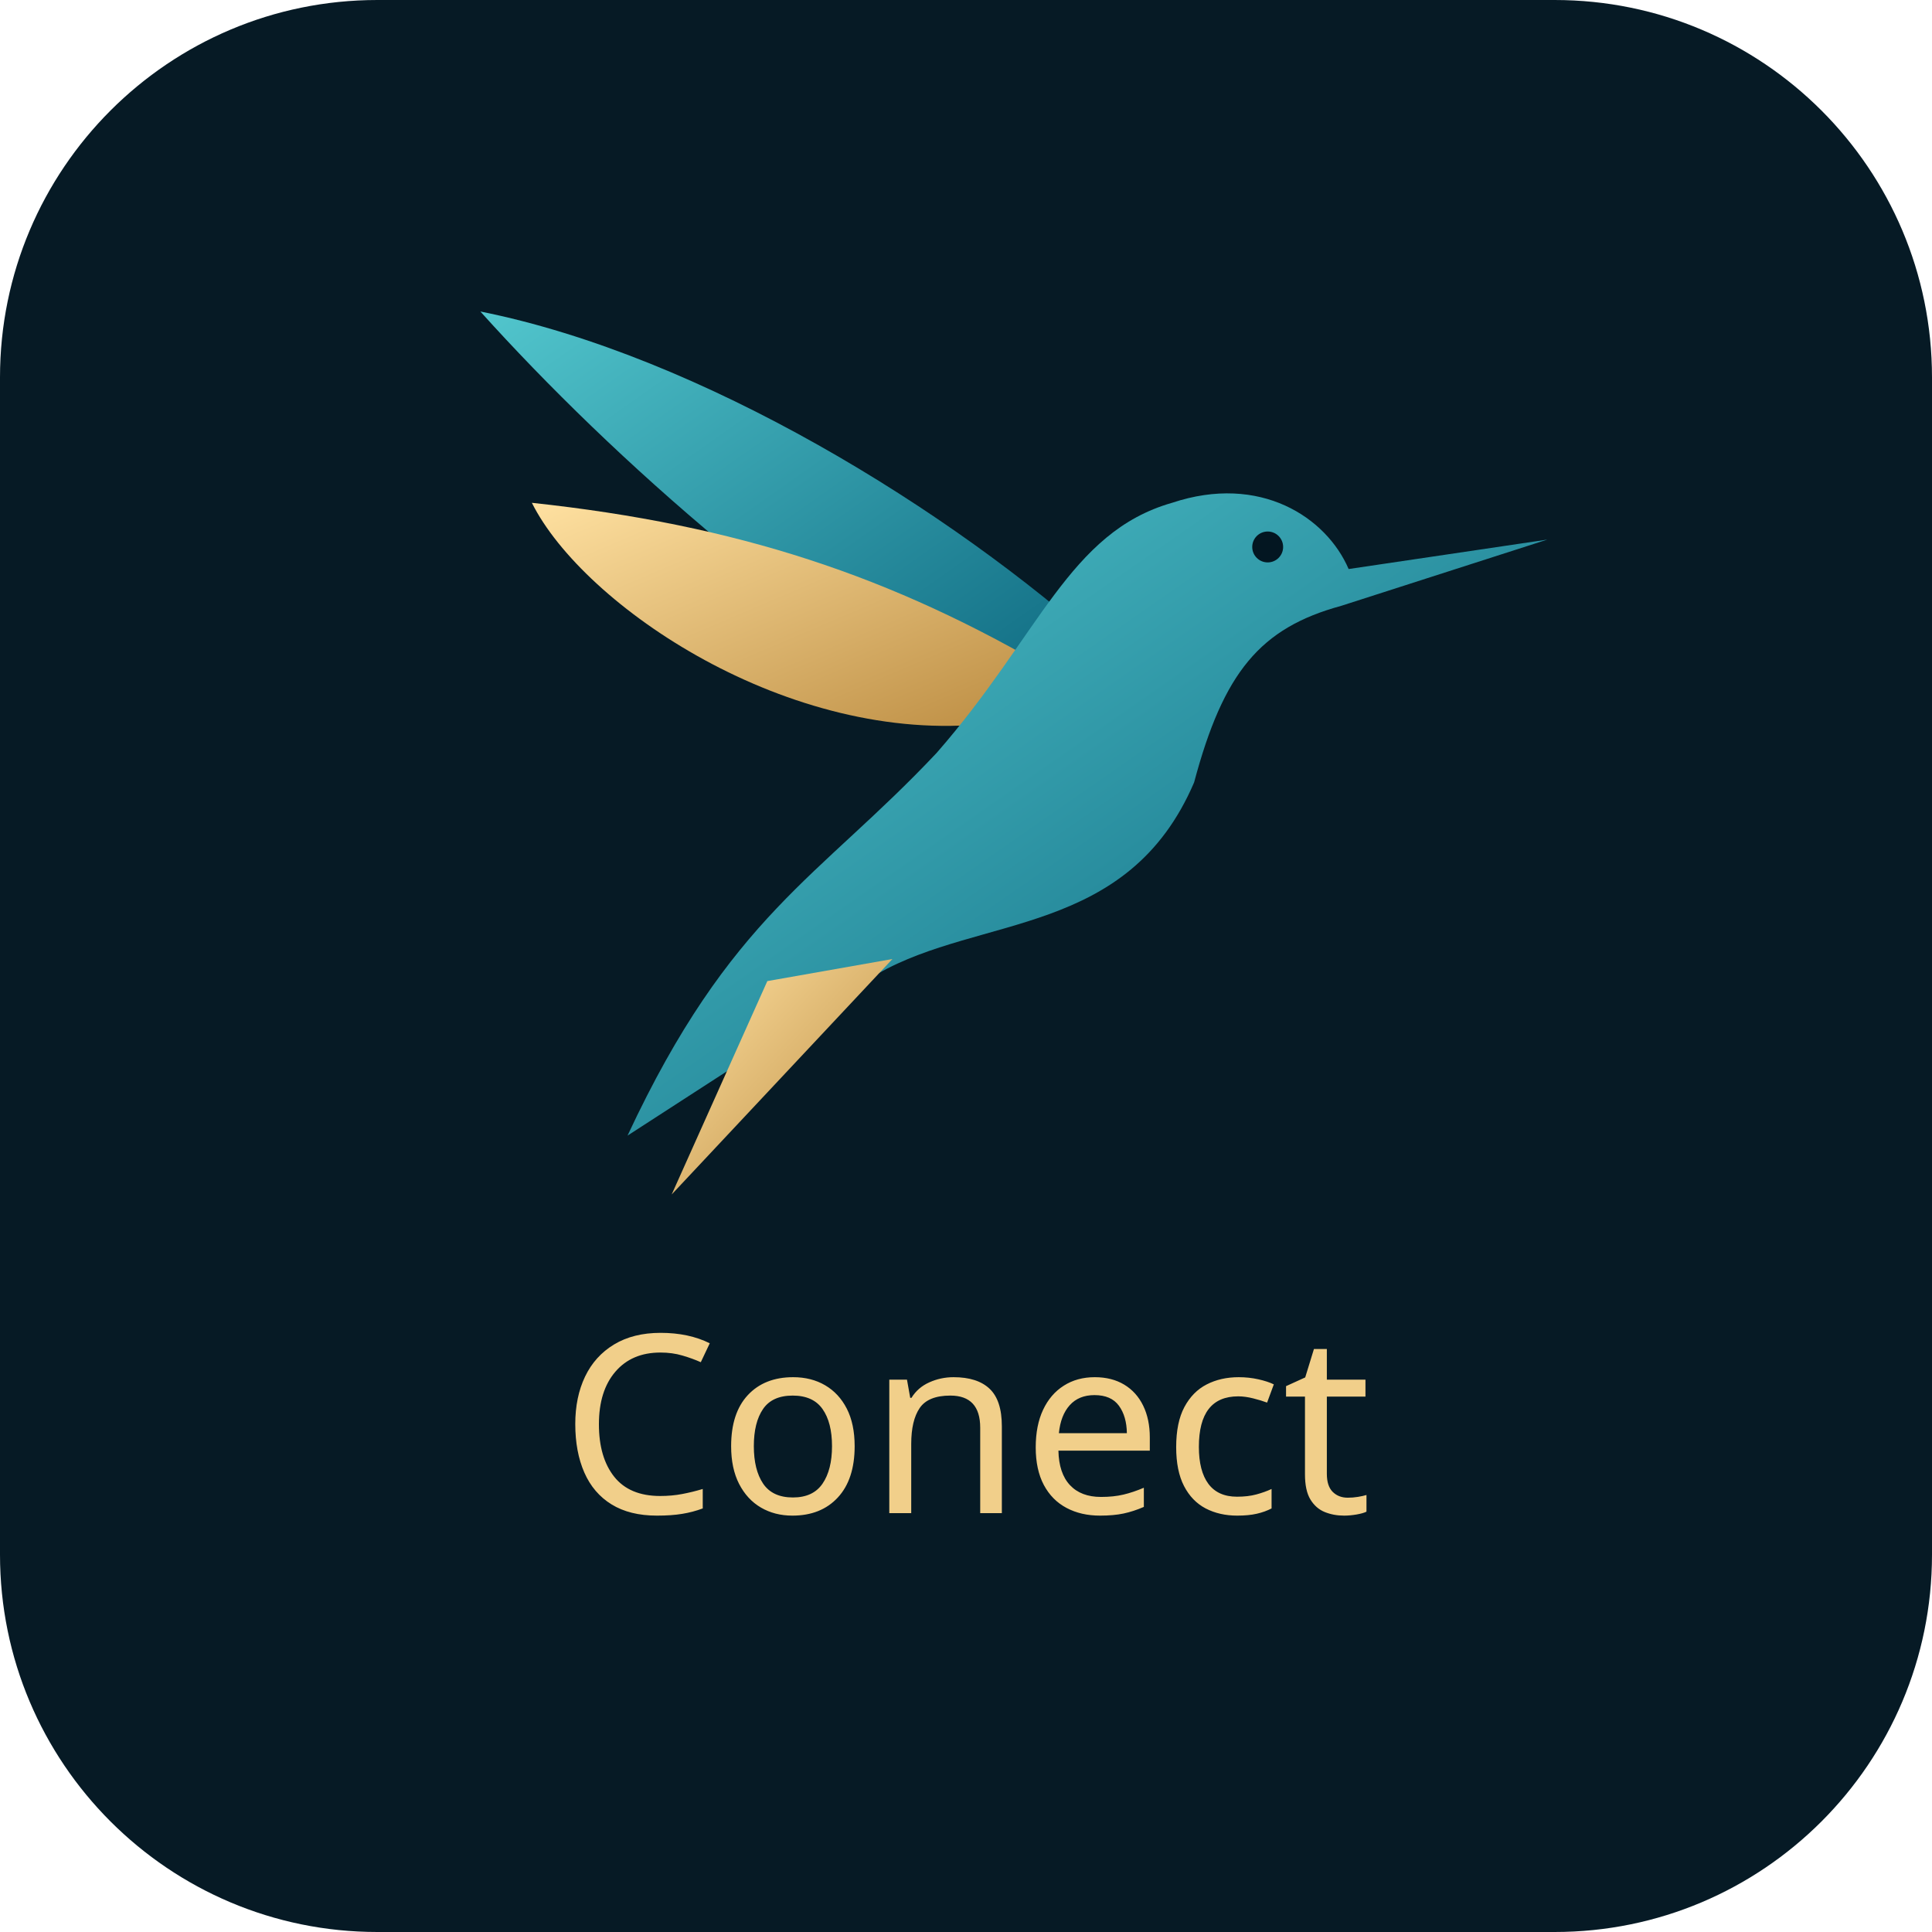
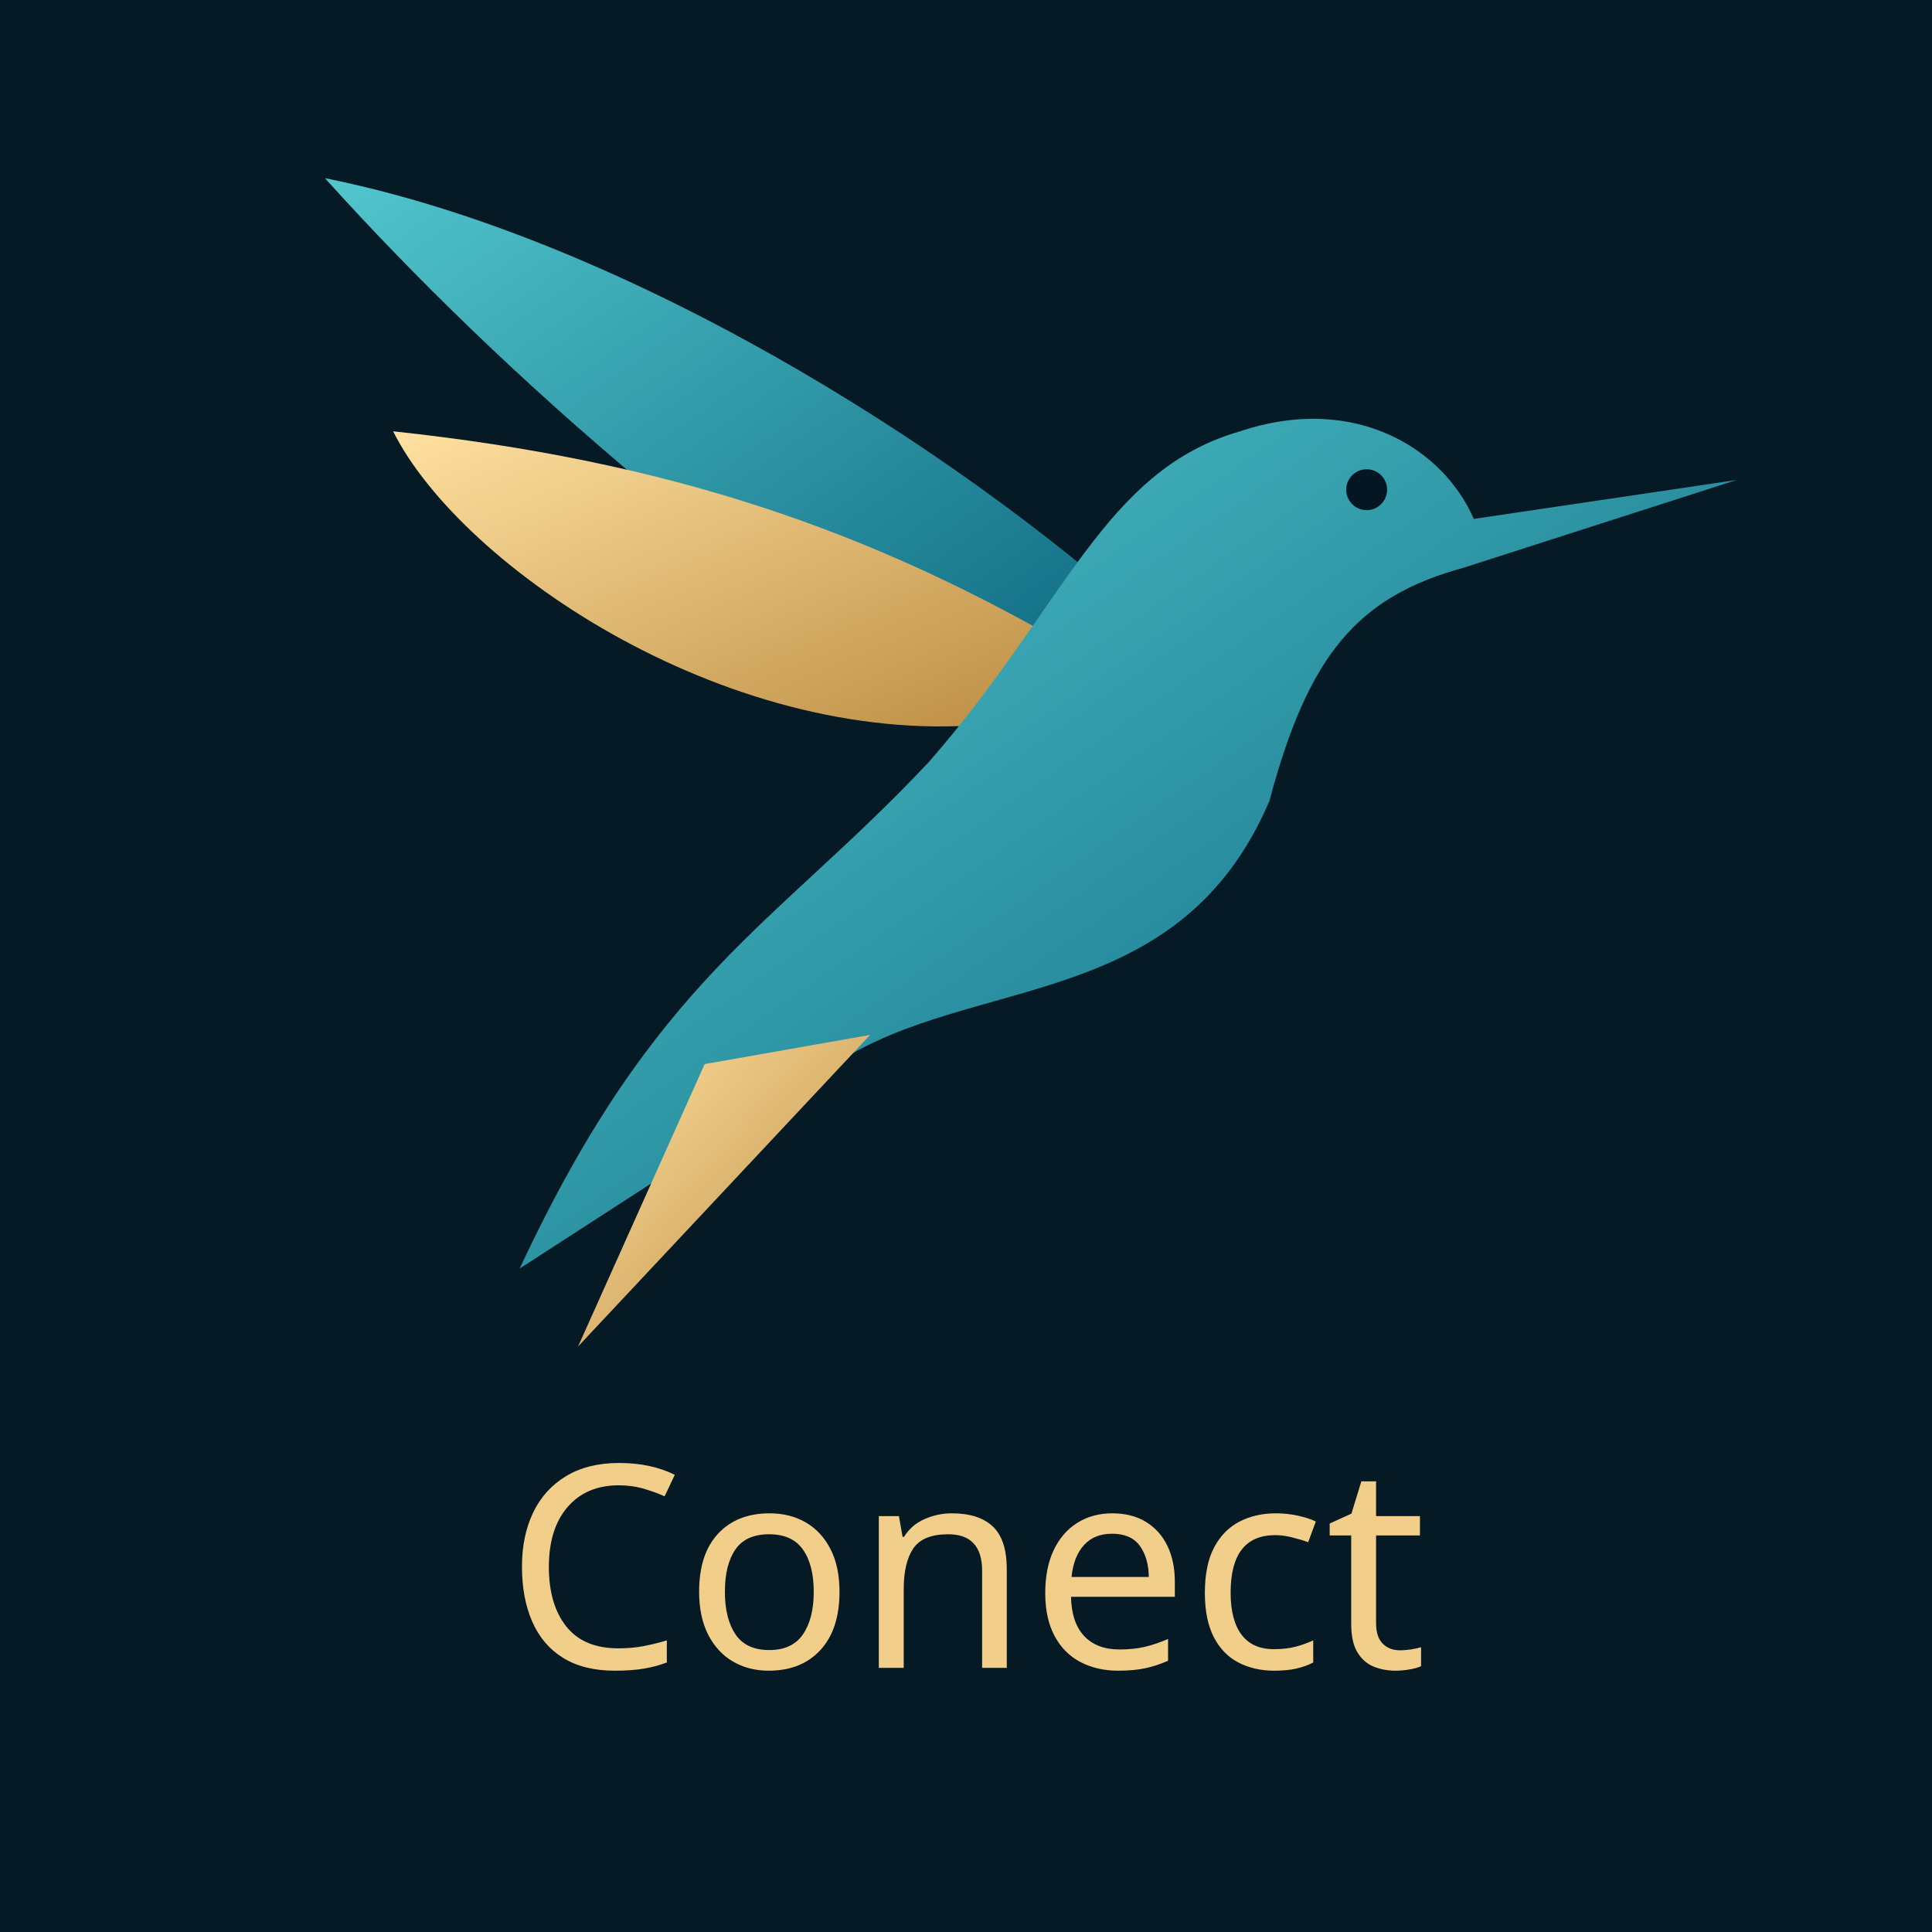
<svg xmlns="http://www.w3.org/2000/svg" viewBox="0 0 512 512">
-   <rect width="512" height="512" rx="100" fill="#061a25" />
-   <g transform="translate(100 65) scale(1.95)">
+   <rect width="512" height="512" rx="0" fill="#061a25" />
+   <g transform="translate(50 24) scale(2.58)">
    <defs>
      <linearGradient id="wing" x2="1" y2="1">
        <stop stop-color="#52c6cd" />
        <stop offset="1" stop-color="#08617a" />
      </linearGradient>
      <linearGradient id="gold" x2="1" y2="1">
        <stop stop-color="#ffe1a1" />
        <stop offset="1" stop-color="#bb8b40" />
      </linearGradient>
    </defs>
    <path d="M88 69C59 53 32 29 14 9C44 15 78 36 99 55Z" fill="url(#wing)" />
    <path d="M83 65C56 68 28 49 21 35C49 38 70 45 92 58Z" fill="url(#gold)" />
    <path d="M34 121C48 91 60 86 76 69C90 53 94 39 108 35C120 31 129 37 132 44L159 40L131 49C120 52 115 58 111 73C102 94 82 91 68 99Z" fill="url(#wing)" />
    <path d="M70 97L40 129L53 100Z" fill="url(#gold)" />
    <circle cx="121" cy="41" r="2.1" fill="#031621" />
  </g>
-   <text x="256" y="401" fill="#f1cf8a" font-family="sans-serif" font-size="66" text-anchor="middle">Conect</text>
+   <text x="256" y="442" fill="#f1cf8a" font-family="sans-serif" font-size="75" text-anchor="middle">Conect</text>
</svg>
